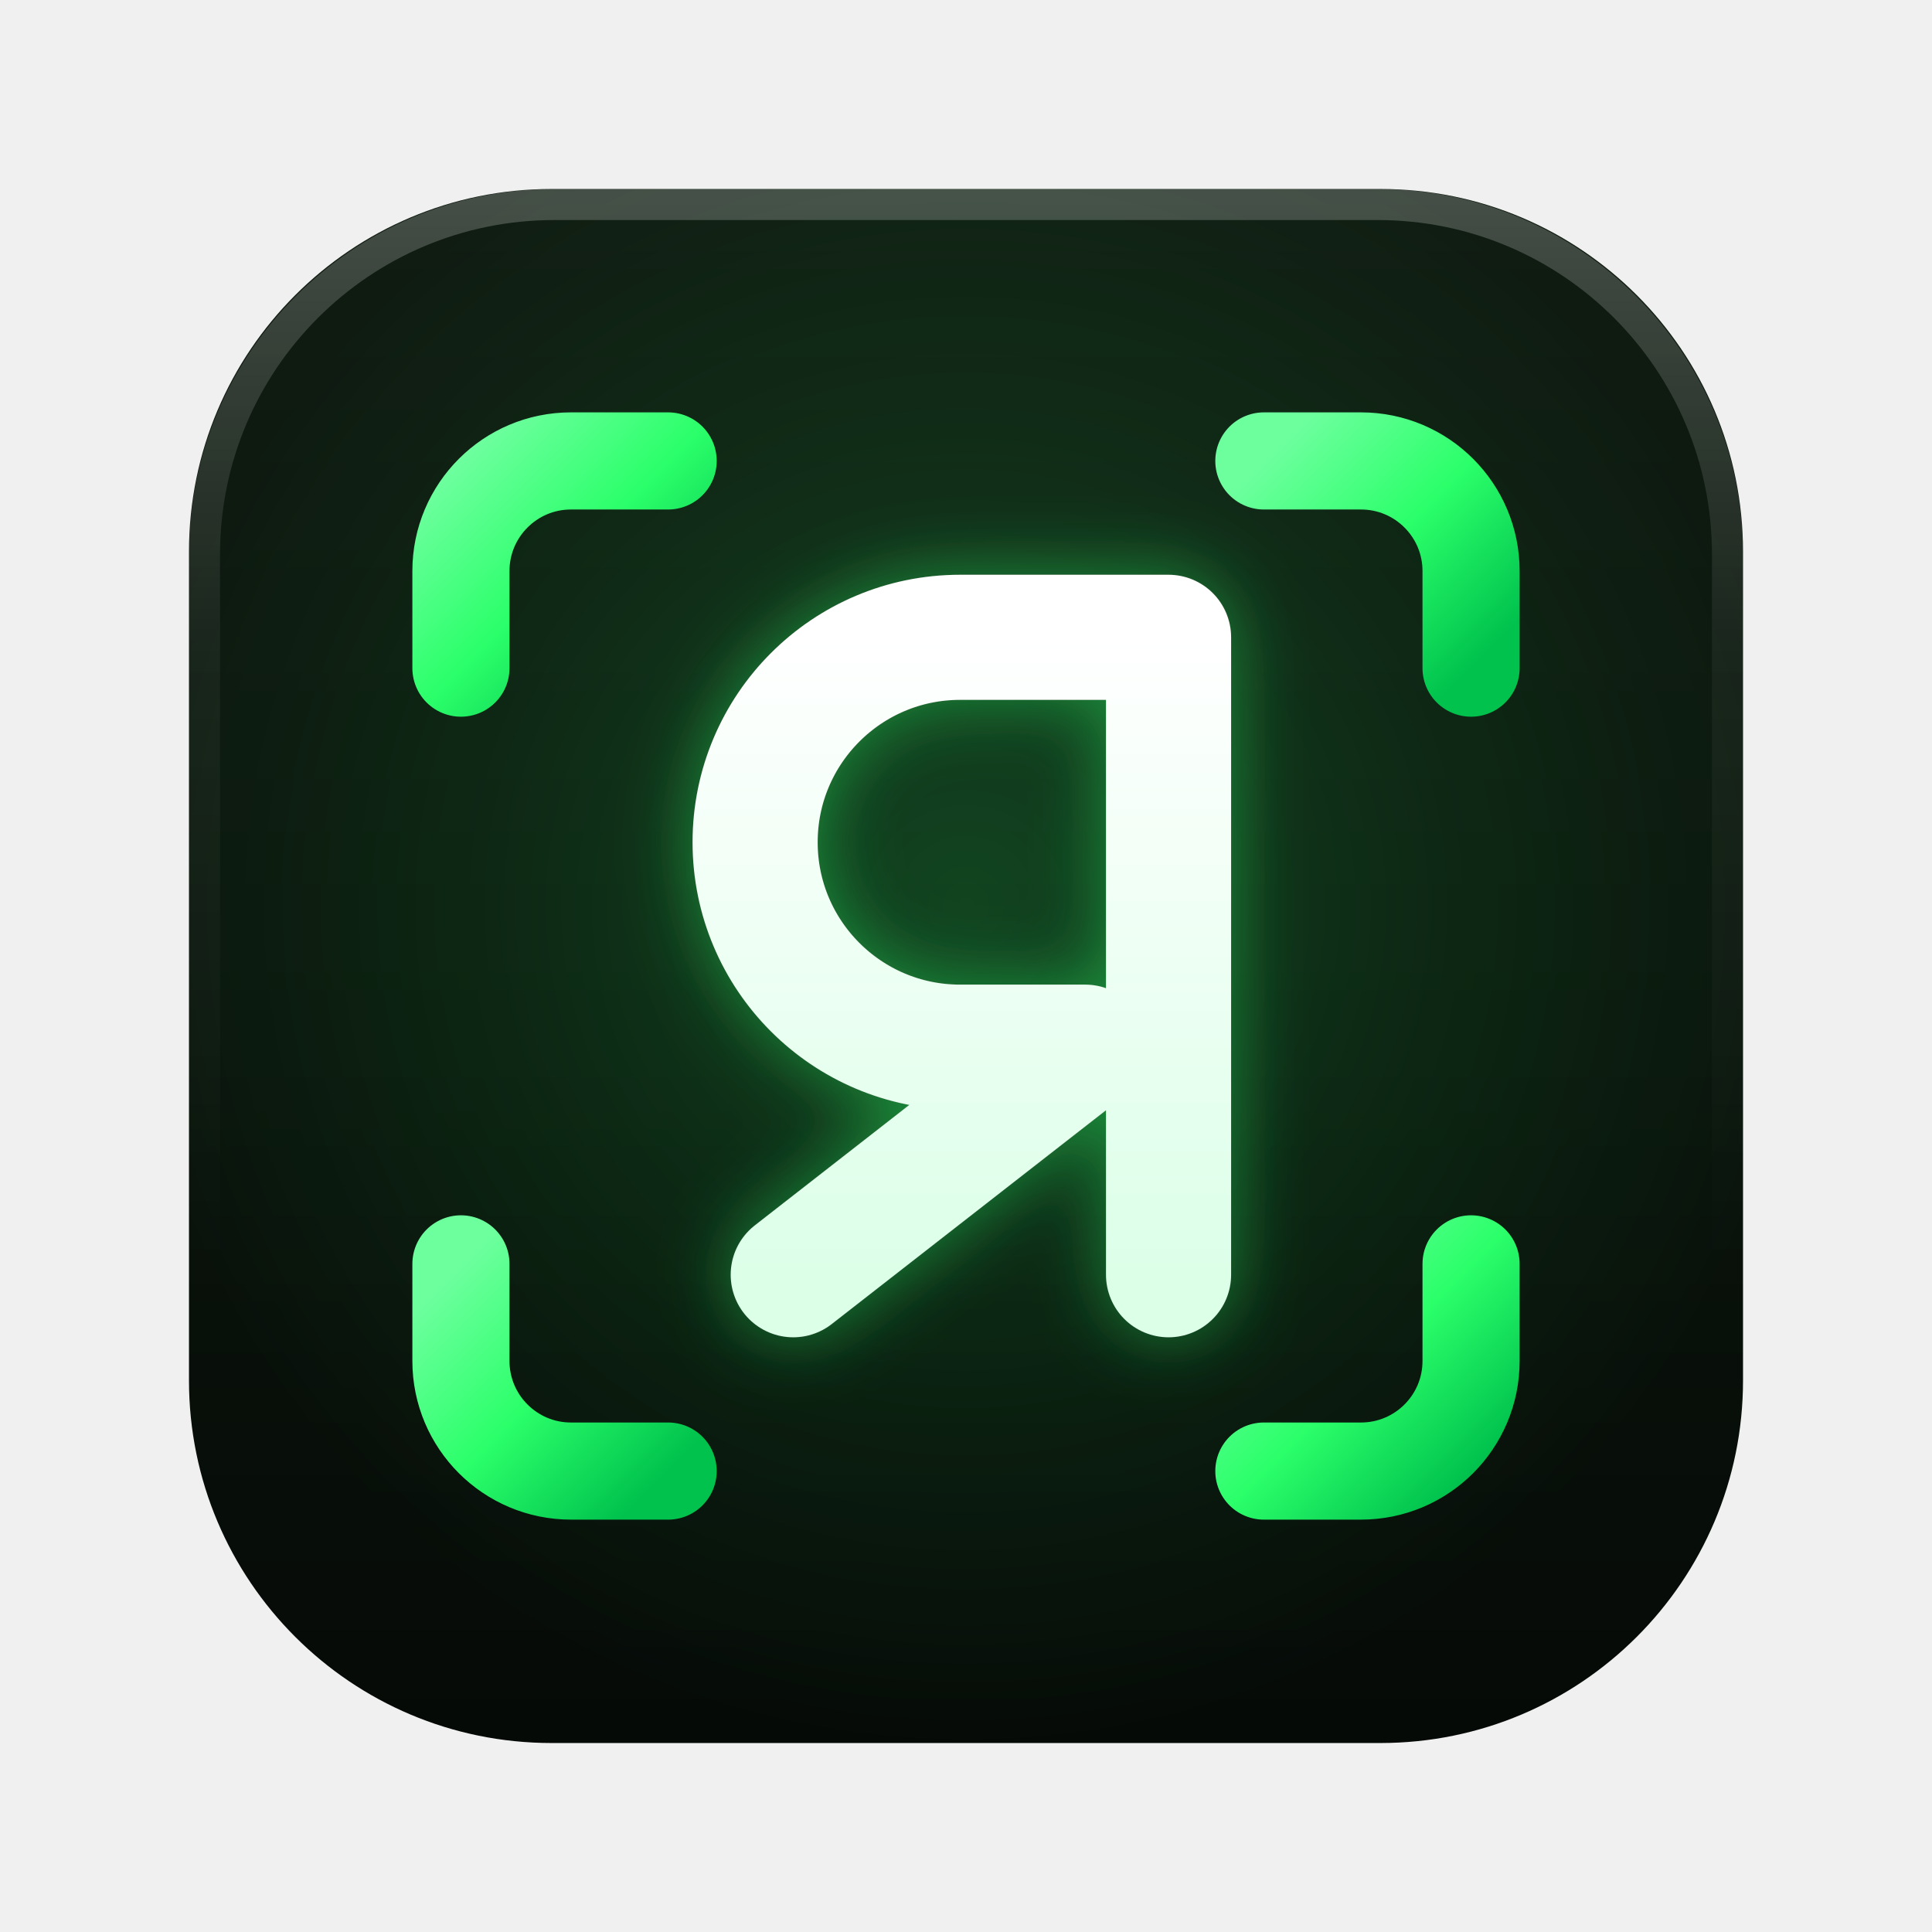
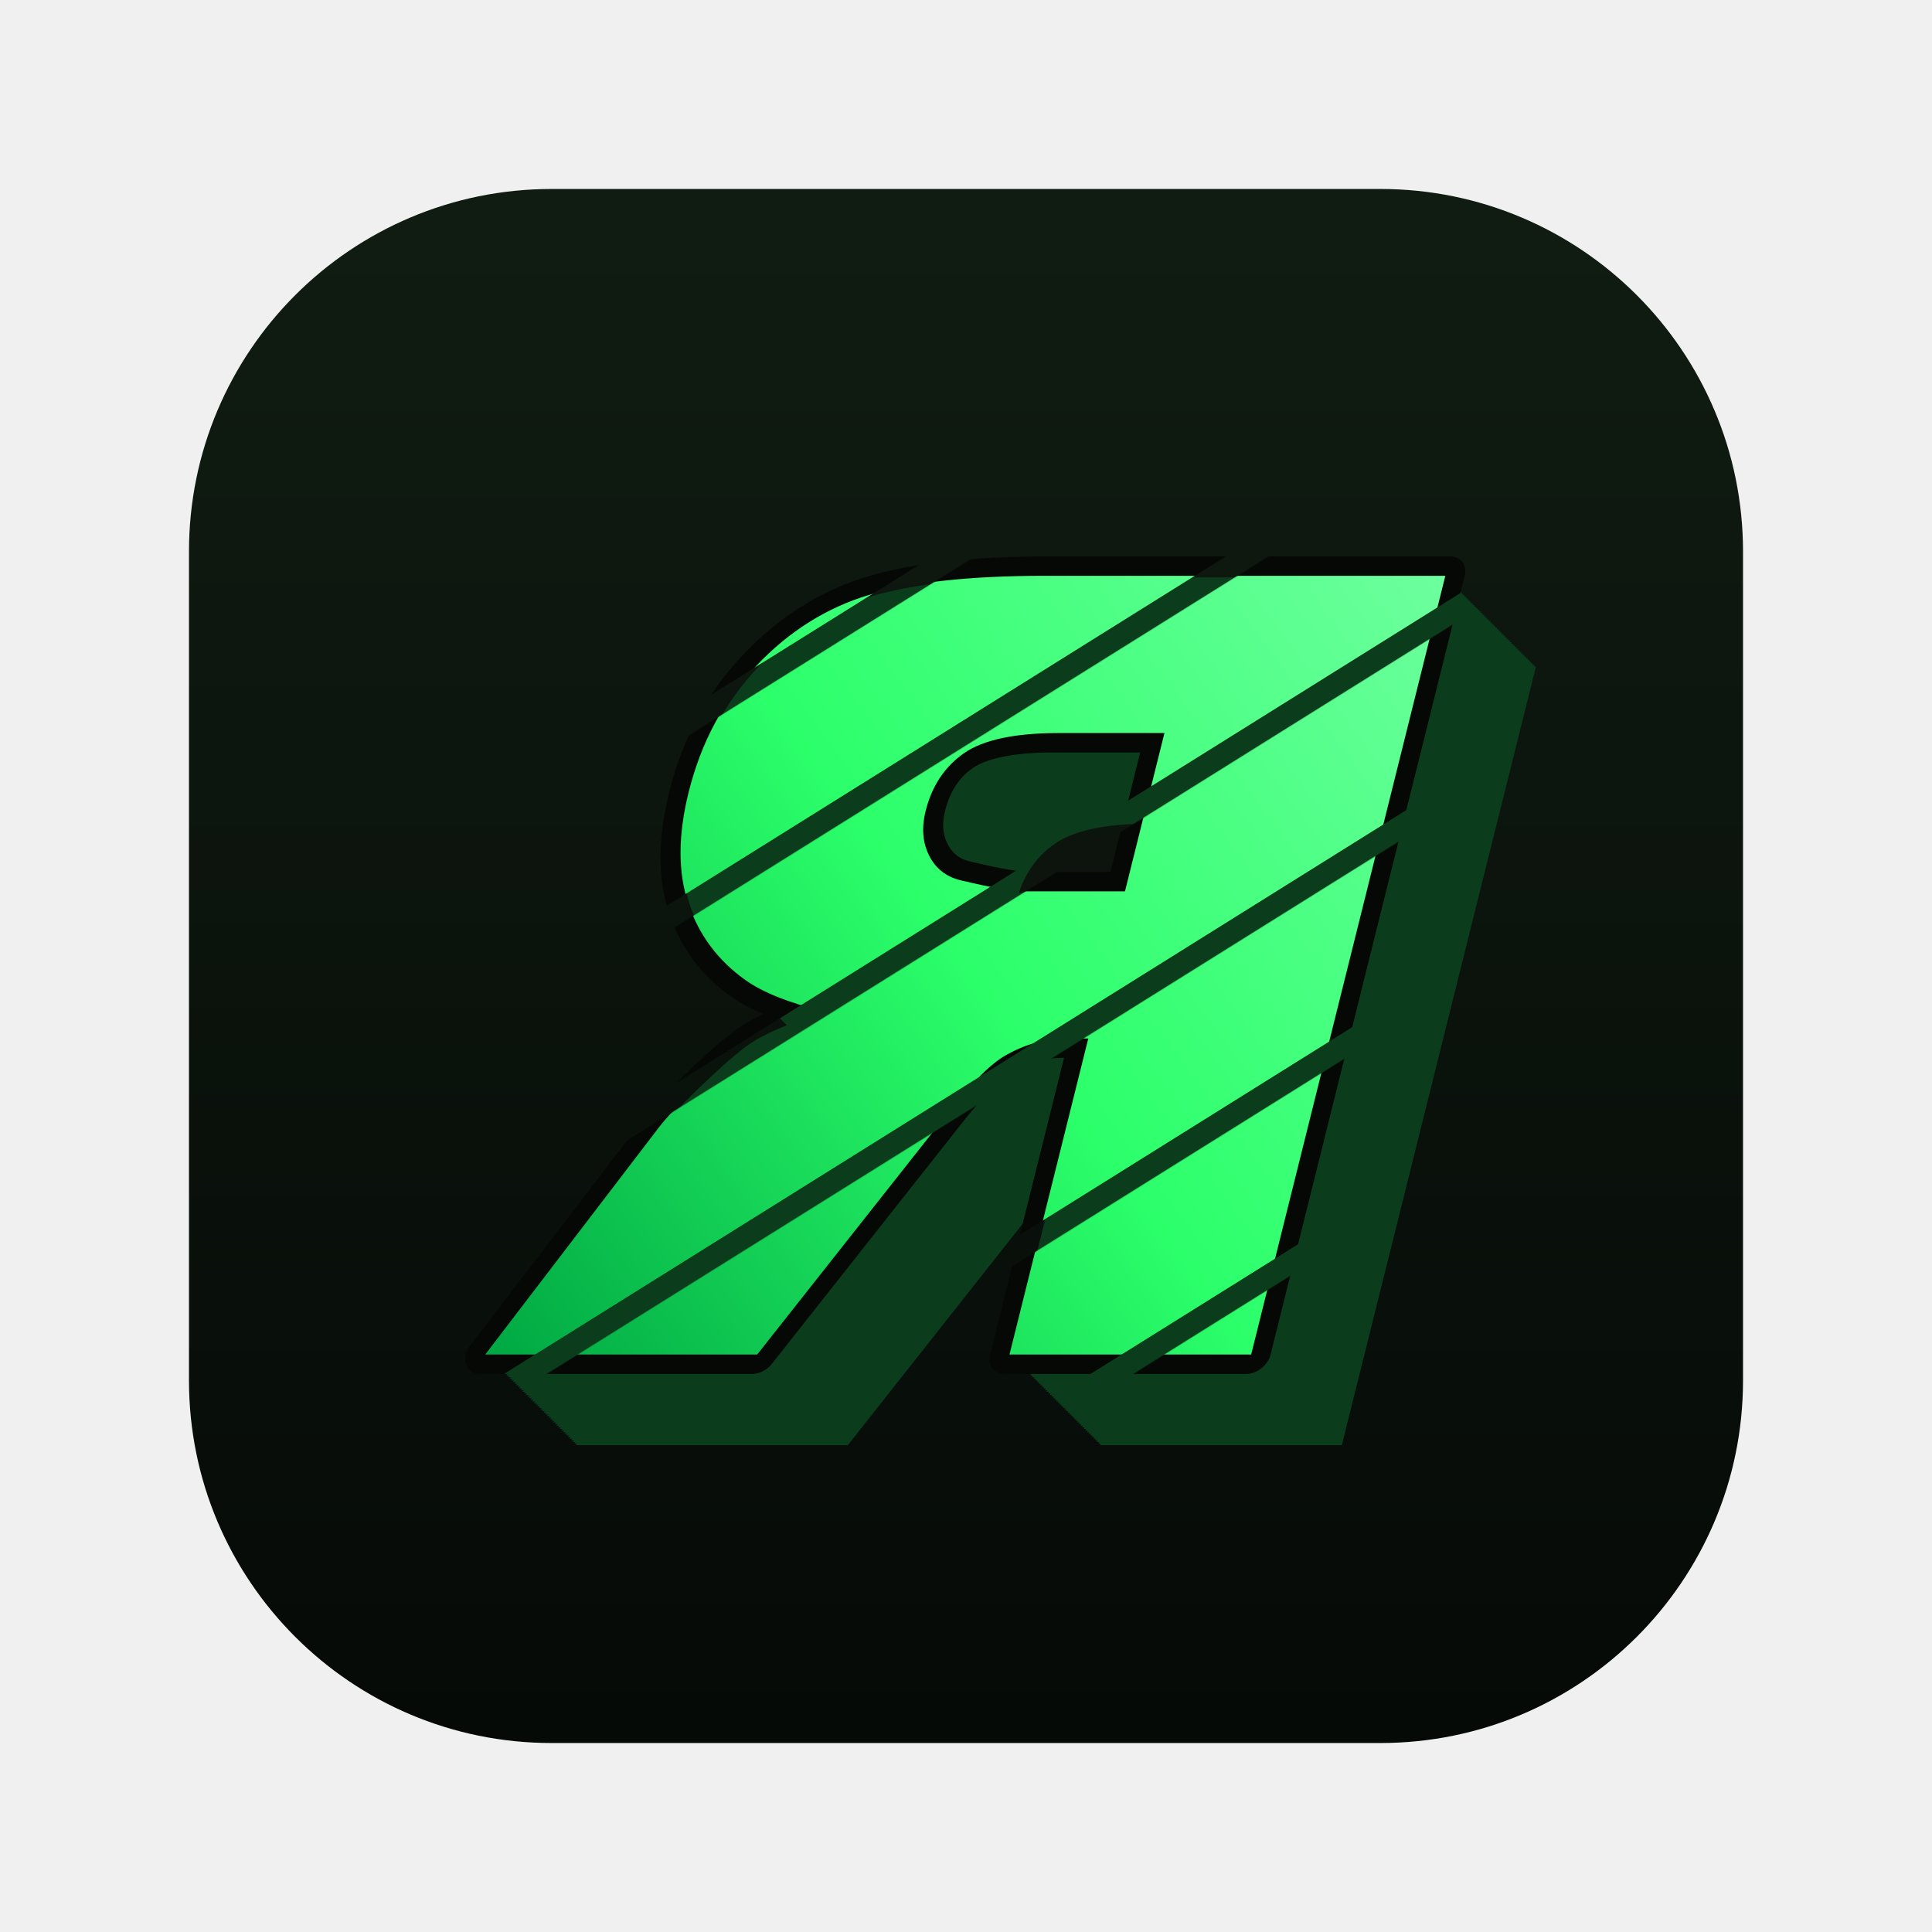
- <svg xmlns="http://www.w3.org/2000/svg" viewBox="0 0 128 128" width="1024" height="1024">
+ <svg xmlns="http://www.w3.org/2000/svg" xmlns:xlink="http://www.w3.org/1999/xlink" viewBox="0 0 256 256" width="1024" height="1024">
  <defs>
    <linearGradient id="rvr-bg" x1="0" y1="0" x2="0" y2="1">
      <stop offset="0" stop-color="#101c12" />
-       <stop offset="0.55" stop-color="#0a140c" />
      <stop offset="1" stop-color="#060a07" />
    </linearGradient>
-     <linearGradient id="rvr-edge" x1="0" y1="0" x2="0" y2="1">
-       <stop offset="0" stop-color="#ffffff" stop-opacity="0.22" />
-       <stop offset="0.3" stop-color="#ffffff" stop-opacity="0.05" />
-       <stop offset="0.7" stop-color="#ffffff" stop-opacity="0" />
-     </linearGradient>
-     <radialGradient id="rvr-glow" cx="0.5" cy="0.46" r="0.55">
-       <stop offset="0" stop-color="#2bff6a" stop-opacity="0.20" />
-       <stop offset="0.6" stop-color="#2bff6a" stop-opacity="0.07" />
-       <stop offset="1" stop-color="#2bff6a" stop-opacity="0" />
-     </radialGradient>
-     <linearGradient id="rvr-bracket" x1="0" y1="0" x2="1" y2="1">
+     <linearGradient id="rvr-face" x1="0" y1="1" x2="1" y2="0">
      <stop offset="0" stop-color="#6dff9e" />
      <stop offset="0.5" stop-color="#2bff6a" />
-       <stop offset="1" stop-color="#00c24d" />
+       <stop offset="1" stop-color="#00a843" />
    </linearGradient>
-     <linearGradient id="rvr-glyph" x1="0" y1="0" x2="0" y2="1">
-       <stop offset="0" stop-color="#ffffff" />
-       <stop offset="1" stop-color="#dcffe8" />
-     </linearGradient>
-     <filter id="rvr-glyphGlow" x="-60%" y="-40%" width="220%" height="180%">
-       <feDropShadow dx="0" dy="0" stdDeviation="3" flood-color="#2bff6a" flood-opacity="0.45" />
-     </filter>
+     <path id="rvr-r" transform="translate(-65.33789 0) scale(0.08203125 -0.08203125)" d="M156 0V1466H911Q1121 1466 1232.0 1430.0Q1343 1394 1411.0 1296.5Q1479 1199 1479 1059Q1479 937 1427.0 848.5Q1375 760 1284 705Q1226 670 1125 647Q1206 620 1243 593Q1268 575 1315.5 516.0Q1363 457 1379 425L1598 0H1086L844 448Q798 535 762 561Q713 595 651 595H611V0ZM611 872H802Q833 872 922 892Q967 901 995.5 938.0Q1024 975 1024 1023Q1024 1094 979.0 1132.0Q934 1170 810 1170H611Z" />
+     <pattern id="rvr-slash" width="24" height="24" patternUnits="userSpaceOnUse" patternTransform="rotate(-32)">
+       <rect width="24" height="3.5" fill="black" />
+     </pattern>
+     <mask id="rvr-cut" maskUnits="userSpaceOnUse" x="0" y="0" width="256" height="256">
+       <rect width="256" height="256" fill="white" />
+       <rect width="256" height="256" fill="url(#rvr-slash)" />
+     </mask>
  </defs>
-   <g transform="translate(64 64) scale(0.858) translate(-64 -64)">
-     <rect x="4" y="4" width="120" height="120" rx="28" fill="url(#rvr-bg)" />
-     <rect x="4" y="4" width="120" height="120" rx="28" fill="url(#rvr-glow)" />
-     <rect x="5.2" y="5.2" width="117.6" height="117.6" rx="27" fill="none" stroke="url(#rvr-edge)" stroke-width="2.4" />
-     <g stroke="url(#rvr-bracket)" stroke-width="7.5" fill="none" stroke-linecap="round">
-       <path d="M25 41 V33.5 a8.5 8.5 0 0 1 8.5 -8.5 H41" />
-       <path d="M87 25 h7.5 a8.5 8.5 0 0 1 8.5 8.5 V41" />
-       <path d="M103 87 v7.5 a8.5 8.5 0 0 1 -8.5 8.5 H87" />
-       <path d="M41 103 H33.5 a8.5 8.5 0 0 1 -8.5 -8.5 V87" />
+   <g transform="translate(128 128) scale(0.858) translate(-128 -128)">
+     <rect x="8" y="8" width="240" height="240" rx="56" fill="url(#rvr-bg)" />
+     <g fill="#0b3d1c">
+       <use xlink:href="#rvr-r" transform="translate(133.5 202) skewX(-14) scale(-1 1)" />
+       <use xlink:href="#rvr-r" transform="translate(133.25 201.75) skewX(-14) scale(-1 1)" />
+       <use xlink:href="#rvr-r" transform="translate(133 201.5) skewX(-14) scale(-1 1)" />
+       <use xlink:href="#rvr-r" transform="translate(132.75 201.25) skewX(-14) scale(-1 1)" />
+       <use xlink:href="#rvr-r" transform="translate(132.5 201) skewX(-14) scale(-1 1)" />
+       <use xlink:href="#rvr-r" transform="translate(132.25 200.75) skewX(-14) scale(-1 1)" />
+       <use xlink:href="#rvr-r" transform="translate(132 200.5) skewX(-14) scale(-1 1)" />
+       <use xlink:href="#rvr-r" transform="translate(131.75 200.25) skewX(-14) scale(-1 1)" />
+       <use xlink:href="#rvr-r" transform="translate(131.5 200) skewX(-14) scale(-1 1)" />
+       <use xlink:href="#rvr-r" transform="translate(131.25 199.75) skewX(-14) scale(-1 1)" />
+       <use xlink:href="#rvr-r" transform="translate(131 199.5) skewX(-14) scale(-1 1)" />
+       <use xlink:href="#rvr-r" transform="translate(130.75 199.25) skewX(-14) scale(-1 1)" />
+       <use xlink:href="#rvr-r" transform="translate(130.5 199) skewX(-14) scale(-1 1)" />
+       <use xlink:href="#rvr-r" transform="translate(130.25 198.75) skewX(-14) scale(-1 1)" />
+       <use xlink:href="#rvr-r" transform="translate(130 198.5) skewX(-14) scale(-1 1)" />
+       <use xlink:href="#rvr-r" transform="translate(129.75 198.25) skewX(-14) scale(-1 1)" />
+       <use xlink:href="#rvr-r" transform="translate(129.5 198) skewX(-14) scale(-1 1)" />
+       <use xlink:href="#rvr-r" transform="translate(129.25 197.75) skewX(-14) scale(-1 1)" />
+       <use xlink:href="#rvr-r" transform="translate(129 197.5) skewX(-14) scale(-1 1)" />
+       <use xlink:href="#rvr-r" transform="translate(128.75 197.25) skewX(-14) scale(-1 1)" />
+       <use xlink:href="#rvr-r" transform="translate(128.5 197) skewX(-14) scale(-1 1)" />
+       <use xlink:href="#rvr-r" transform="translate(128.25 196.75) skewX(-14) scale(-1 1)" />
+       <use xlink:href="#rvr-r" transform="translate(128 196.5) skewX(-14) scale(-1 1)" />
+       <use xlink:href="#rvr-r" transform="translate(127.75 196.25) skewX(-14) scale(-1 1)" />
+       <use xlink:href="#rvr-r" transform="translate(127.5 196) skewX(-14) scale(-1 1)" />
+       <use xlink:href="#rvr-r" transform="translate(127.25 195.75) skewX(-14) scale(-1 1)" />
+       <use xlink:href="#rvr-r" transform="translate(127 195.5) skewX(-14) scale(-1 1)" />
+       <use xlink:href="#rvr-r" transform="translate(126.75 195.25) skewX(-14) scale(-1 1)" />
+       <use xlink:href="#rvr-r" transform="translate(126.5 195) skewX(-14) scale(-1 1)" />
+       <use xlink:href="#rvr-r" transform="translate(126.25 194.75) skewX(-14) scale(-1 1)" />
+       <use xlink:href="#rvr-r" transform="translate(126 194.5) skewX(-14) scale(-1 1)" />
+       <use xlink:href="#rvr-r" transform="translate(125.75 194.25) skewX(-14) scale(-1 1)" />
+       <use xlink:href="#rvr-r" transform="translate(125.5 194) skewX(-14) scale(-1 1)" />
+       <use xlink:href="#rvr-r" transform="translate(125.25 193.75) skewX(-14) scale(-1 1)" />
+       <use xlink:href="#rvr-r" transform="translate(125 193.5) skewX(-14) scale(-1 1)" />
+       <use xlink:href="#rvr-r" transform="translate(124.75 193.25) skewX(-14) scale(-1 1)" />
+       <use xlink:href="#rvr-r" transform="translate(124.5 193) skewX(-14) scale(-1 1)" />
+       <use xlink:href="#rvr-r" transform="translate(124.25 192.75) skewX(-14) scale(-1 1)" />
+       <use xlink:href="#rvr-r" transform="translate(124 192.5) skewX(-14) scale(-1 1)" />
+       <use xlink:href="#rvr-r" transform="translate(123.75 192.25) skewX(-14) scale(-1 1)" />
+       <use xlink:href="#rvr-r" transform="translate(123.5 192) skewX(-14) scale(-1 1)" />
+       <use xlink:href="#rvr-r" transform="translate(123.25 191.75) skewX(-14) scale(-1 1)" />
+       <use xlink:href="#rvr-r" transform="translate(123 191.5) skewX(-14) scale(-1 1)" />
+       <use xlink:href="#rvr-r" transform="translate(122.75 191.25) skewX(-14) scale(-1 1)" />
+       <use xlink:href="#rvr-r" transform="translate(122.5 191) skewX(-14) scale(-1 1)" />
+       <use xlink:href="#rvr-r" transform="translate(122.25 190.75) skewX(-14) scale(-1 1)" />
+       <use xlink:href="#rvr-r" transform="translate(122 190.5) skewX(-14) scale(-1 1)" />
+       <use xlink:href="#rvr-r" transform="translate(121.75 190.25) skewX(-14) scale(-1 1)" />
+       <use xlink:href="#rvr-r" transform="translate(121.5 190) skewX(-14) scale(-1 1)" />
+       <use xlink:href="#rvr-r" transform="translate(121.25 189.75) skewX(-14) scale(-1 1)" />
+       <use xlink:href="#rvr-r" transform="translate(121 189.5) skewX(-14) scale(-1 1)" />
+       <use xlink:href="#rvr-r" transform="translate(120.75 189.25) skewX(-14) scale(-1 1)" />
+       <use xlink:href="#rvr-r" transform="translate(120.5 189) skewX(-14) scale(-1 1)" />
+       <use xlink:href="#rvr-r" transform="translate(120.25 188.75) skewX(-14) scale(-1 1)" />
+       <use xlink:href="#rvr-r" transform="translate(120 188.5) skewX(-14) scale(-1 1)" />
+       <use xlink:href="#rvr-r" transform="translate(119.75 188.25) skewX(-14) scale(-1 1)" />
    </g>
-     <path d="M81 91 V37.5 H63.5 a17.2 17.2 0 0 0 0 34.4 H74 M74 71.9 L49.5 91" transform="translate(64 63) scale(0.92) translate(-64 -64)" fill="none" stroke="url(#rvr-glyph)" stroke-width="10.5" stroke-linecap="round" stroke-linejoin="round" filter="url(#rvr-glyphGlow)" />
+     <g mask="url(#rvr-cut)">
+       <use xlink:href="#rvr-r" transform="translate(119.5 188) skewX(-14) scale(-1 1)" fill="url(#rvr-face)" stroke="#050805" stroke-width="73.1" paint-order="stroke" stroke-linejoin="round" />
+     </g>
  </g>
</svg>
